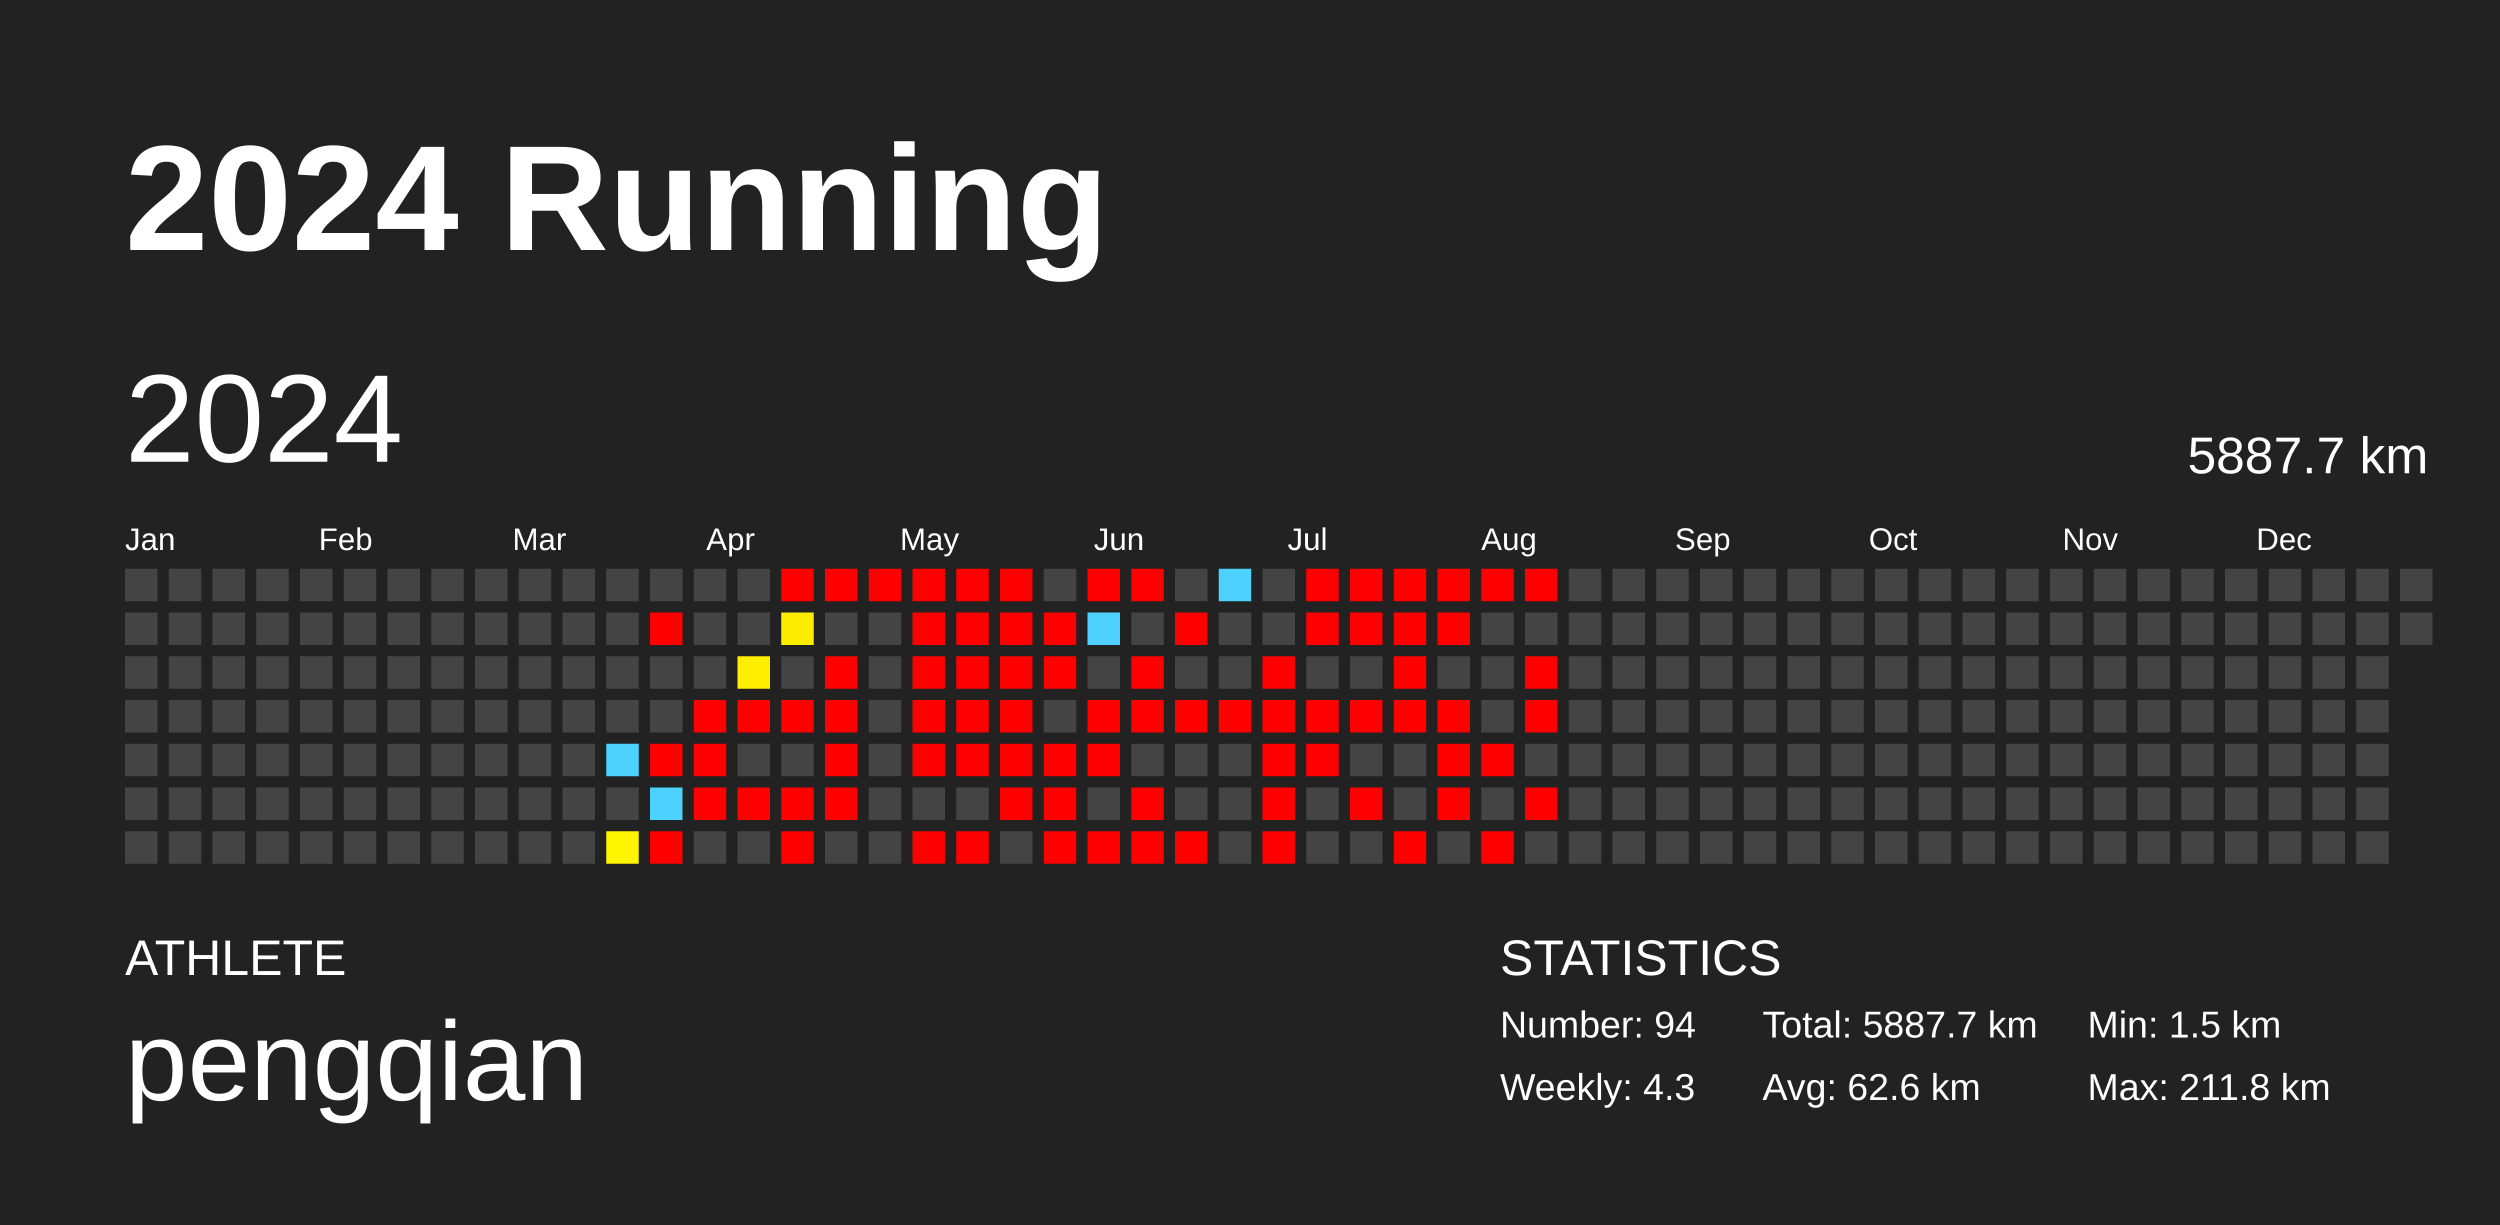
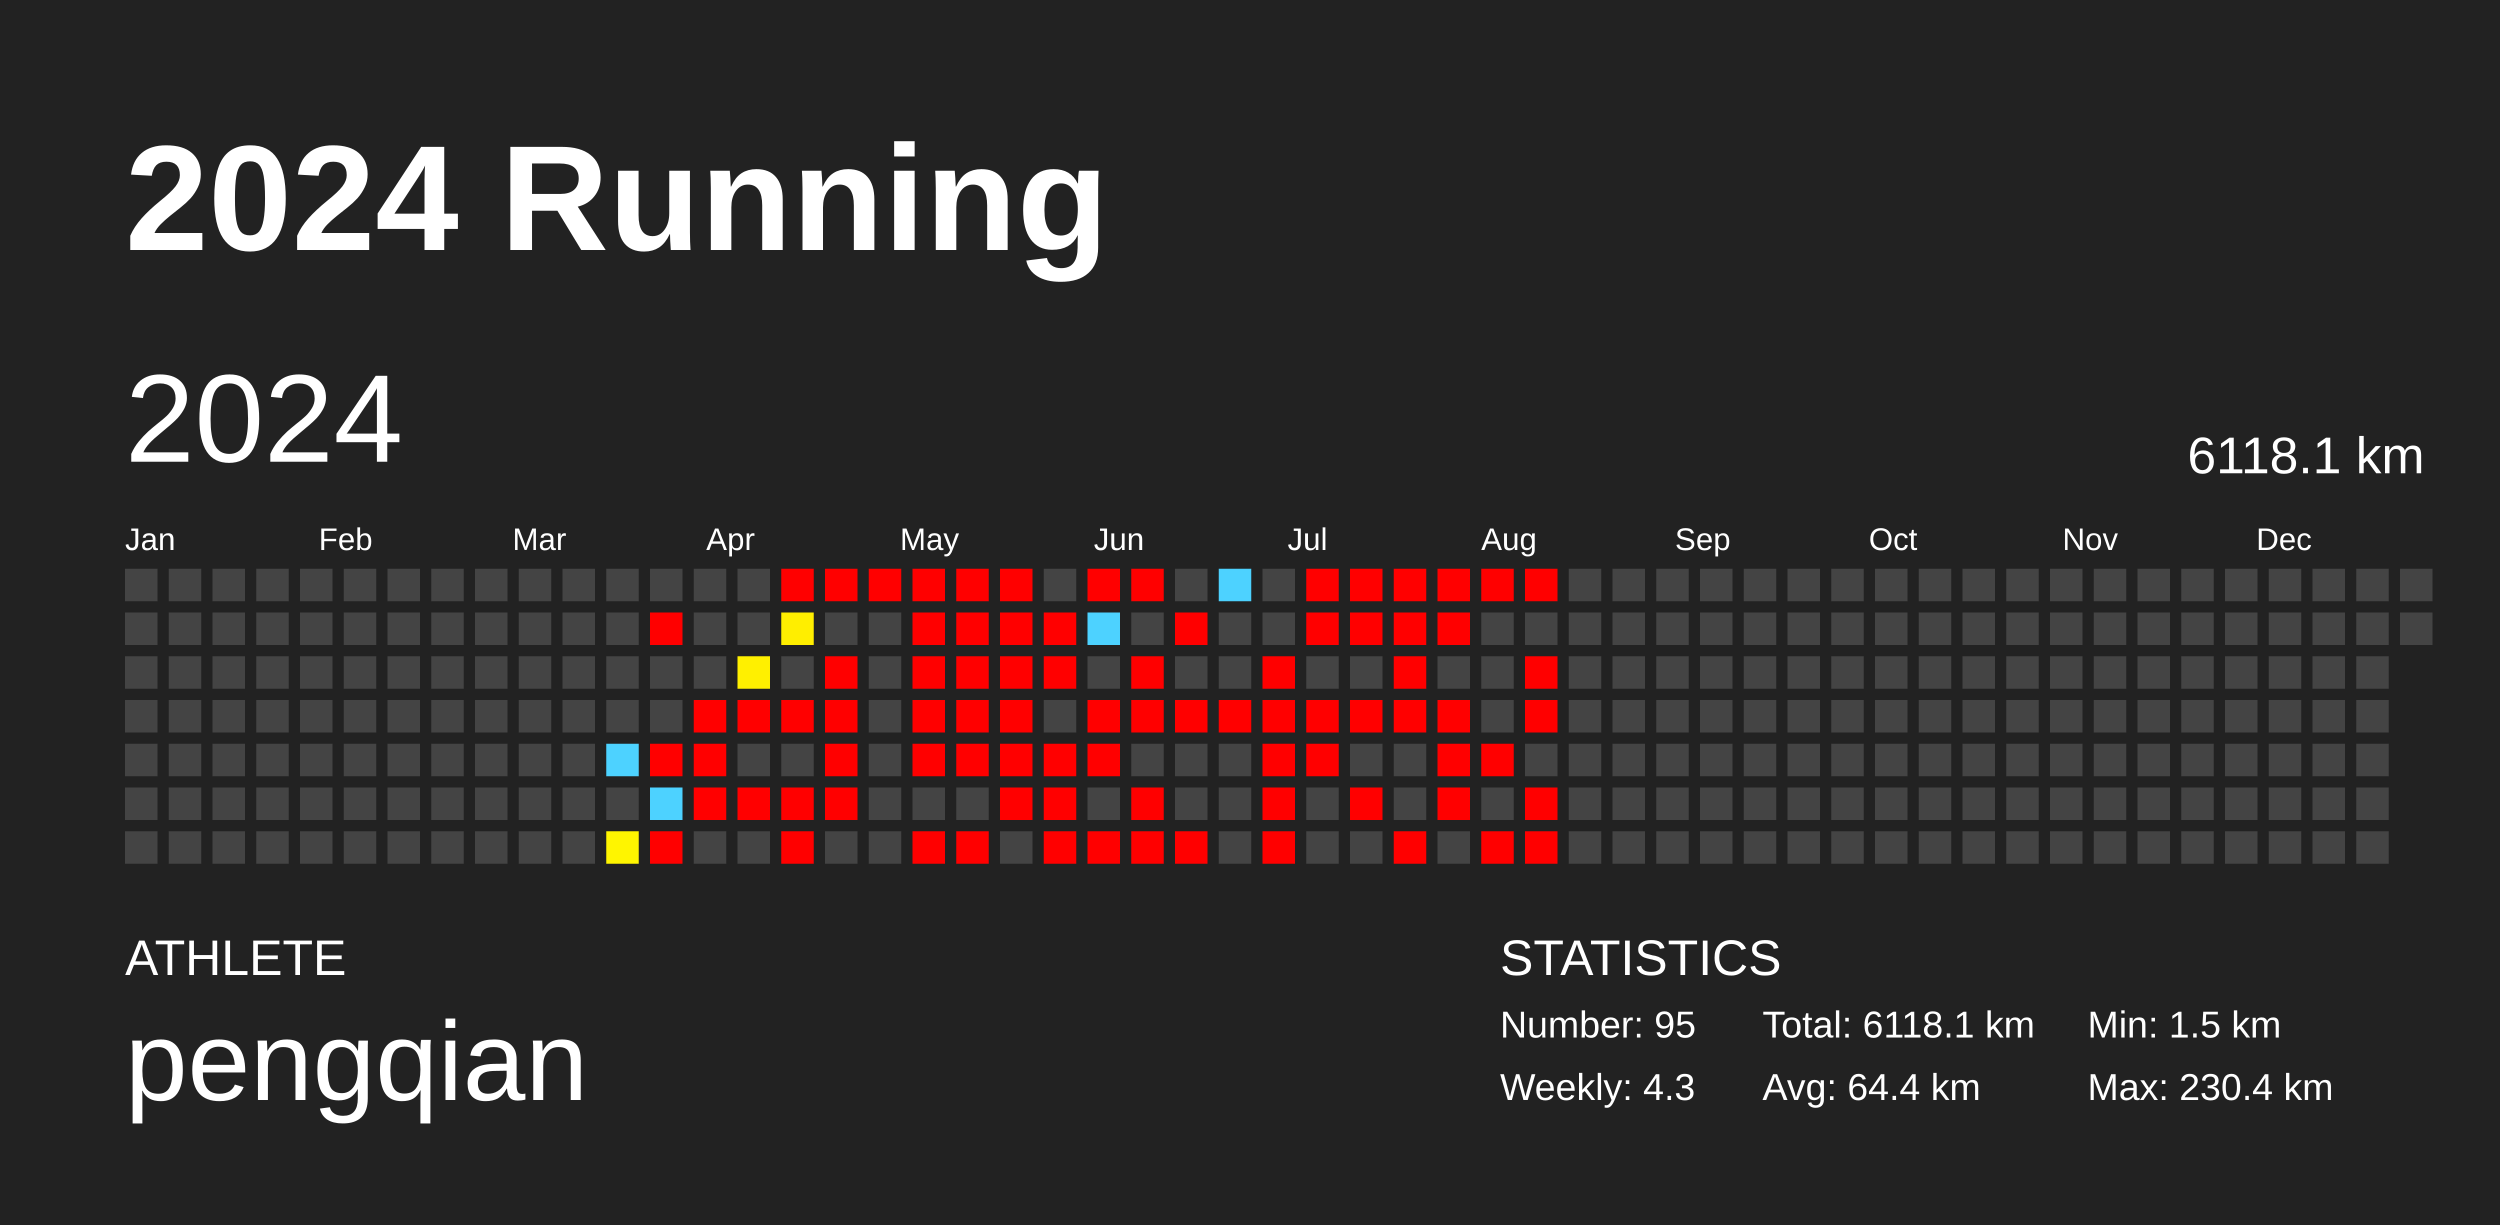
<svg xmlns="http://www.w3.org/2000/svg" baseProfile="full" height="98mm" version="1.1" viewBox="0,0,200,98" width="200mm">
  <defs />
  <rect fill="#222222" height="98" width="200" x="0" y="0" />
  <text fill="#FFFFFF" style="font-size:12px; font-family:Arial; font-weight:bold;" x="10" y="20">2024 Running</text>
  <text fill="#FFFFFF" style="font-size:4px; font-family:Arial" x="10" y="78">ATHLETE</text>
  <text fill="#FFFFFF" style="font-size:9px; font-family:Arial" x="10" y="88">pengqian</text>
  <text fill="#FFFFFF" style="font-size:4px; font-family:Arial" x="120" y="78">STATISTICS</text>
-   <text fill="#FFFFFF" style="font-size:3px; font-family:Arial" x="120" y="83">Number: 94</text>
+   <text fill="#FFFFFF" style="font-size:3px; font-family:Arial" x="120" y="83">Number: 95</text>
  <text fill="#FFFFFF" style="font-size:3px; font-family:Arial" x="120" y="88">Weekly: 4.3</text>
-   <text fill="#FFFFFF" style="font-size:3px; font-family:Arial" x="141" y="83">Total: 5887.7 km</text>
-   <text fill="#FFFFFF" style="font-size:3px; font-family:Arial" x="141" y="88">Avg: 62.6 km</text>
+   <text fill="#FFFFFF" style="font-size:3px; font-family:Arial" x="141" y="83">Total: 6118.1 km</text>
+   <text fill="#FFFFFF" style="font-size:3px; font-family:Arial" x="141" y="88">Avg: 64.4 km</text>
  <text fill="#FFFFFF" style="font-size:3px; font-family:Arial" x="167" y="83">Min: 1.5 km</text>
-   <text fill="#FFFFFF" style="font-size:3px; font-family:Arial" x="167" y="88">Max: 211.8 km</text>
+   <text fill="#FFFFFF" style="font-size:3px; font-family:Arial" x="167" y="88">Max: 230.4 km</text>
  <text dominant-baseline="hanging" fill="#FFFFFF" style="font-size:10.0px; font-family:Arial;" x="10" y="30">2024</text>
-   <text dominant-baseline="hanging" fill="#FFFFFF" style="font-size:4.125px; font-family:Arial;" x="175" y="35">5887.7 km</text>
+   <text dominant-baseline="hanging" fill="#FFFFFF" style="font-size:4.125px; font-family:Arial;" x="175" y="35">6118.1 km</text>
  <text fill="#FFFFFF" style="font-size:2.5px; font-family:Arial" x="10.0" y="44">Jan</text>
  <text fill="#FFFFFF" style="font-size:2.5px; font-family:Arial" x="25.5" y="44">Feb</text>
  <text fill="#FFFFFF" style="font-size:2.5px; font-family:Arial" x="41.0" y="44">Mar</text>
  <text fill="#FFFFFF" style="font-size:2.5px; font-family:Arial" x="56.5" y="44">Apr</text>
  <text fill="#FFFFFF" style="font-size:2.5px; font-family:Arial" x="72.0" y="44">May</text>
  <text fill="#FFFFFF" style="font-size:2.5px; font-family:Arial" x="87.5" y="44">Jun</text>
  <text fill="#FFFFFF" style="font-size:2.5px; font-family:Arial" x="103.0" y="44">Jul</text>
  <text fill="#FFFFFF" style="font-size:2.5px; font-family:Arial" x="118.5" y="44">Aug</text>
  <text fill="#FFFFFF" style="font-size:2.5px; font-family:Arial" x="134.0" y="44">Sep</text>
  <text fill="#FFFFFF" style="font-size:2.5px; font-family:Arial" x="149.5" y="44">Oct</text>
  <text fill="#FFFFFF" style="font-size:2.5px; font-family:Arial" x="165.0" y="44">Nov</text>
  <text fill="#FFFFFF" style="font-size:2.5px; font-family:Arial" x="180.5" y="44">Dec</text>
  <rect fill="#444444" height="2.6" width="2.6" x="10.0" y="45.5" />
  <rect fill="#444444" height="2.6" width="2.6" x="10.0" y="49.0" />
  <rect fill="#444444" height="2.6" width="2.6" x="10.0" y="52.5" />
  <rect fill="#444444" height="2.6" width="2.6" x="10.0" y="56.0" />
  <rect fill="#444444" height="2.6" width="2.6" x="10.0" y="59.5" />
  <rect fill="#444444" height="2.6" width="2.6" x="10.0" y="63.0" />
  <rect fill="#444444" height="2.6" width="2.6" x="10.0" y="66.5" />
  <rect fill="#444444" height="2.6" width="2.6" x="13.5" y="45.5" />
  <rect fill="#444444" height="2.6" width="2.6" x="13.5" y="49.0" />
  <rect fill="#444444" height="2.6" width="2.6" x="13.5" y="52.5" />
  <rect fill="#444444" height="2.6" width="2.6" x="13.5" y="56.0" />
  <rect fill="#444444" height="2.6" width="2.6" x="13.5" y="59.5" />
  <rect fill="#444444" height="2.6" width="2.6" x="13.5" y="63.0" />
  <rect fill="#444444" height="2.6" width="2.6" x="13.5" y="66.5" />
  <rect fill="#444444" height="2.6" width="2.6" x="17.0" y="45.5" />
  <rect fill="#444444" height="2.6" width="2.6" x="17.0" y="49.0" />
  <rect fill="#444444" height="2.6" width="2.6" x="17.0" y="52.5" />
  <rect fill="#444444" height="2.6" width="2.6" x="17.0" y="56.0" />
  <rect fill="#444444" height="2.6" width="2.6" x="17.0" y="59.5" />
  <rect fill="#444444" height="2.6" width="2.6" x="17.0" y="63.0" />
  <rect fill="#444444" height="2.6" width="2.6" x="17.0" y="66.5" />
  <rect fill="#444444" height="2.6" width="2.6" x="20.5" y="45.5" />
  <rect fill="#444444" height="2.6" width="2.6" x="20.5" y="49.0" />
  <rect fill="#444444" height="2.6" width="2.6" x="20.5" y="52.5" />
  <rect fill="#444444" height="2.6" width="2.6" x="20.5" y="56.0" />
  <rect fill="#444444" height="2.6" width="2.6" x="20.5" y="59.5" />
  <rect fill="#444444" height="2.6" width="2.6" x="20.5" y="63.0" />
  <rect fill="#444444" height="2.6" width="2.6" x="20.5" y="66.5" />
  <rect fill="#444444" height="2.6" width="2.6" x="24.0" y="45.5" />
  <rect fill="#444444" height="2.6" width="2.6" x="24.0" y="49.0" />
  <rect fill="#444444" height="2.6" width="2.6" x="24.0" y="52.5" />
  <rect fill="#444444" height="2.6" width="2.6" x="24.0" y="56.0" />
  <rect fill="#444444" height="2.6" width="2.6" x="24.0" y="59.5" />
  <rect fill="#444444" height="2.6" width="2.6" x="24.0" y="63.0" />
  <rect fill="#444444" height="2.6" width="2.6" x="24.0" y="66.5" />
  <rect fill="#444444" height="2.6" width="2.6" x="27.5" y="45.5" />
  <rect fill="#444444" height="2.6" width="2.6" x="27.5" y="49.0" />
  <rect fill="#444444" height="2.6" width="2.6" x="27.5" y="52.5" />
  <rect fill="#444444" height="2.6" width="2.6" x="27.5" y="56.0" />
  <rect fill="#444444" height="2.6" width="2.6" x="27.5" y="59.5" />
  <rect fill="#444444" height="2.6" width="2.6" x="27.5" y="63.0" />
  <rect fill="#444444" height="2.6" width="2.6" x="27.5" y="66.5" />
  <rect fill="#444444" height="2.6" width="2.6" x="31.0" y="45.5" />
  <rect fill="#444444" height="2.6" width="2.6" x="31.0" y="49.0" />
  <rect fill="#444444" height="2.6" width="2.6" x="31.0" y="52.5" />
  <rect fill="#444444" height="2.6" width="2.6" x="31.0" y="56.0" />
  <rect fill="#444444" height="2.6" width="2.6" x="31.0" y="59.5" />
  <rect fill="#444444" height="2.6" width="2.6" x="31.0" y="63.0" />
  <rect fill="#444444" height="2.6" width="2.6" x="31.0" y="66.5" />
  <rect fill="#444444" height="2.6" width="2.6" x="34.5" y="45.5" />
  <rect fill="#444444" height="2.6" width="2.6" x="34.5" y="49.0" />
  <rect fill="#444444" height="2.6" width="2.6" x="34.5" y="52.5" />
  <rect fill="#444444" height="2.6" width="2.6" x="34.5" y="56.0" />
  <rect fill="#444444" height="2.6" width="2.6" x="34.5" y="59.5" />
  <rect fill="#444444" height="2.6" width="2.6" x="34.5" y="63.0" />
  <rect fill="#444444" height="2.6" width="2.6" x="34.5" y="66.5" />
  <rect fill="#444444" height="2.6" width="2.6" x="38.0" y="45.5" />
  <rect fill="#444444" height="2.6" width="2.6" x="38.0" y="49.0" />
  <rect fill="#444444" height="2.6" width="2.6" x="38.0" y="52.5" />
  <rect fill="#444444" height="2.6" width="2.6" x="38.0" y="56.0" />
  <rect fill="#444444" height="2.6" width="2.6" x="38.0" y="59.5" />
  <rect fill="#444444" height="2.6" width="2.6" x="38.0" y="63.0" />
  <rect fill="#444444" height="2.6" width="2.6" x="38.0" y="66.5" />
  <rect fill="#444444" height="2.6" width="2.6" x="41.5" y="45.5" />
  <rect fill="#444444" height="2.6" width="2.6" x="41.5" y="49.0" />
  <rect fill="#444444" height="2.6" width="2.6" x="41.5" y="52.5" />
  <rect fill="#444444" height="2.6" width="2.6" x="41.5" y="56.0" />
  <rect fill="#444444" height="2.6" width="2.6" x="41.5" y="59.5" />
  <rect fill="#444444" height="2.6" width="2.6" x="41.5" y="63.0" />
  <rect fill="#444444" height="2.6" width="2.6" x="41.5" y="66.5" />
  <rect fill="#444444" height="2.6" width="2.6" x="45.0" y="45.5" />
  <rect fill="#444444" height="2.6" width="2.6" x="45.0" y="49.0" />
  <rect fill="#444444" height="2.6" width="2.6" x="45.0" y="52.5" />
  <rect fill="#444444" height="2.6" width="2.6" x="45.0" y="56.0" />
  <rect fill="#444444" height="2.6" width="2.6" x="45.0" y="59.5" />
  <rect fill="#444444" height="2.6" width="2.6" x="45.0" y="63.0" />
  <rect fill="#444444" height="2.6" width="2.6" x="45.0" y="66.5" />
  <rect fill="#444444" height="2.6" width="2.6" x="48.5" y="45.5" />
  <rect fill="#444444" height="2.6" width="2.6" x="48.5" y="49.0" />
  <rect fill="#444444" height="2.6" width="2.6" x="48.5" y="52.5" />
  <rect fill="#444444" height="2.6" width="2.6" x="48.5" y="56.0" />
  <rect fill="#4dd2ff" height="2.6" width="2.6" x="48.5" y="59.5" />
  <rect fill="#444444" height="2.6" width="2.6" x="48.5" y="63.0" />
-   <rect fill="#fff400" height="2.6" width="2.6" x="48.5" y="66.5" />
+   <rect fill="#fff500" height="2.6" width="2.6" x="48.5" y="66.5" />
  <rect fill="#444444" height="2.6" width="2.6" x="52.0" y="45.5" />
  <rect fill="red" height="2.6" width="2.6" x="52.0" y="49.0" />
  <rect fill="#444444" height="2.6" width="2.6" x="52.0" y="52.5" />
  <rect fill="#444444" height="2.6" width="2.6" x="52.0" y="56.0" />
  <rect fill="red" height="2.6" width="2.6" x="52.0" y="59.5" />
  <rect fill="#4dd2ff" height="2.6" width="2.6" x="52.0" y="63.0" />
  <rect fill="red" height="2.6" width="2.6" x="52.0" y="66.5" />
  <rect fill="#444444" height="2.6" width="2.6" x="55.5" y="45.5" />
  <rect fill="#444444" height="2.6" width="2.6" x="55.5" y="49.0" />
  <rect fill="#444444" height="2.6" width="2.6" x="55.5" y="52.5" />
  <rect fill="red" height="2.6" width="2.6" x="55.5" y="56.0" />
  <rect fill="red" height="2.6" width="2.6" x="55.5" y="59.5" />
  <rect fill="red" height="2.6" width="2.6" x="55.5" y="63.0" />
  <rect fill="#444444" height="2.6" width="2.6" x="55.5" y="66.5" />
  <rect fill="#444444" height="2.6" width="2.6" x="59.0" y="45.5" />
  <rect fill="#444444" height="2.6" width="2.6" x="59.0" y="49.0" />
-   <rect fill="#ffee00" height="2.6" width="2.6" x="59.0" y="52.5" />
+   <rect fill="#fff000" height="2.6" width="2.6" x="59.0" y="52.5" />
  <rect fill="red" height="2.6" width="2.6" x="59.0" y="56.0" />
  <rect fill="#444444" height="2.6" width="2.6" x="59.0" y="59.5" />
  <rect fill="red" height="2.6" width="2.6" x="59.0" y="63.0" />
  <rect fill="#444444" height="2.6" width="2.6" x="59.0" y="66.5" />
  <rect fill="red" height="2.6" width="2.6" x="62.5" y="45.5" />
-   <rect fill="#ffed00" height="2.6" width="2.6" x="62.5" y="49.0" />
+   <rect fill="#ffee00" height="2.6" width="2.6" x="62.5" y="49.0" />
  <rect fill="#444444" height="2.6" width="2.6" x="62.5" y="52.5" />
  <rect fill="red" height="2.6" width="2.6" x="62.5" y="56.0" />
  <rect fill="#444444" height="2.6" width="2.6" x="62.5" y="59.5" />
  <rect fill="red" height="2.6" width="2.6" x="62.5" y="63.0" />
  <rect fill="red" height="2.6" width="2.6" x="62.5" y="66.5" />
  <rect fill="red" height="2.6" width="2.6" x="66.0" y="45.5" />
  <rect fill="#444444" height="2.6" width="2.6" x="66.0" y="49.0" />
  <rect fill="red" height="2.6" width="2.6" x="66.0" y="52.5" />
  <rect fill="red" height="2.6" width="2.6" x="66.0" y="56.0" />
  <rect fill="red" height="2.6" width="2.6" x="66.0" y="59.5" />
  <rect fill="red" height="2.6" width="2.6" x="66.0" y="63.0" />
  <rect fill="#444444" height="2.6" width="2.6" x="66.0" y="66.5" />
  <rect fill="red" height="2.6" width="2.6" x="69.5" y="45.5" />
  <rect fill="#444444" height="2.6" width="2.6" x="69.5" y="49.0" />
  <rect fill="#444444" height="2.6" width="2.6" x="69.5" y="52.5" />
  <rect fill="#444444" height="2.6" width="2.6" x="69.5" y="56.0" />
  <rect fill="#444444" height="2.6" width="2.6" x="69.5" y="59.5" />
  <rect fill="#444444" height="2.6" width="2.6" x="69.5" y="63.0" />
  <rect fill="#444444" height="2.6" width="2.6" x="69.5" y="66.5" />
  <rect fill="red" height="2.6" width="2.6" x="73.0" y="45.5" />
  <rect fill="red" height="2.6" width="2.6" x="73.0" y="49.0" />
  <rect fill="red" height="2.6" width="2.6" x="73.0" y="52.5" />
  <rect fill="red" height="2.6" width="2.6" x="73.0" y="56.0" />
  <rect fill="red" height="2.6" width="2.6" x="73.0" y="59.5" />
  <rect fill="#444444" height="2.6" width="2.6" x="73.0" y="63.0" />
  <rect fill="red" height="2.6" width="2.6" x="73.0" y="66.5" />
  <rect fill="red" height="2.6" width="2.6" x="76.5" y="45.5" />
  <rect fill="red" height="2.6" width="2.6" x="76.5" y="49.0" />
  <rect fill="red" height="2.6" width="2.6" x="76.5" y="52.5" />
  <rect fill="red" height="2.6" width="2.6" x="76.5" y="56.0" />
  <rect fill="red" height="2.6" width="2.6" x="76.5" y="59.5" />
  <rect fill="#444444" height="2.6" width="2.6" x="76.5" y="63.0" />
  <rect fill="red" height="2.6" width="2.6" x="76.5" y="66.5" />
  <rect fill="red" height="2.6" width="2.6" x="80.0" y="45.5" />
  <rect fill="red" height="2.6" width="2.6" x="80.0" y="49.0" />
  <rect fill="red" height="2.6" width="2.6" x="80.0" y="52.5" />
  <rect fill="red" height="2.6" width="2.6" x="80.0" y="56.0" />
  <rect fill="red" height="2.6" width="2.6" x="80.0" y="59.5" />
  <rect fill="red" height="2.6" width="2.6" x="80.0" y="63.0" />
  <rect fill="#444444" height="2.6" width="2.6" x="80.0" y="66.5" />
  <rect fill="#444444" height="2.6" width="2.6" x="83.5" y="45.5" />
  <rect fill="red" height="2.6" width="2.6" x="83.5" y="49.0" />
  <rect fill="red" height="2.6" width="2.6" x="83.5" y="52.5" />
  <rect fill="#444444" height="2.6" width="2.6" x="83.5" y="56.0" />
  <rect fill="red" height="2.6" width="2.6" x="83.5" y="59.5" />
  <rect fill="red" height="2.6" width="2.6" x="83.5" y="63.0" />
  <rect fill="red" height="2.6" width="2.6" x="83.5" y="66.5" />
  <rect fill="red" height="2.6" width="2.6" x="87.0" y="45.5" />
  <rect fill="#4dd2ff" height="2.6" width="2.6" x="87.0" y="49.0" />
  <rect fill="#444444" height="2.6" width="2.6" x="87.0" y="52.5" />
  <rect fill="red" height="2.6" width="2.6" x="87.0" y="56.0" />
  <rect fill="red" height="2.6" width="2.6" x="87.0" y="59.5" />
  <rect fill="#444444" height="2.6" width="2.6" x="87.0" y="63.0" />
  <rect fill="red" height="2.6" width="2.6" x="87.0" y="66.5" />
  <rect fill="red" height="2.6" width="2.6" x="90.5" y="45.5" />
  <rect fill="#444444" height="2.6" width="2.6" x="90.5" y="49.0" />
  <rect fill="red" height="2.6" width="2.6" x="90.5" y="52.5" />
  <rect fill="red" height="2.6" width="2.6" x="90.5" y="56.0" />
  <rect fill="#444444" height="2.6" width="2.6" x="90.5" y="59.5" />
  <rect fill="red" height="2.6" width="2.6" x="90.5" y="63.0" />
  <rect fill="red" height="2.6" width="2.6" x="90.5" y="66.5" />
  <rect fill="#444444" height="2.6" width="2.6" x="94.0" y="45.5" />
  <rect fill="red" height="2.6" width="2.6" x="94.0" y="49.0" />
  <rect fill="#444444" height="2.6" width="2.6" x="94.0" y="52.5" />
  <rect fill="red" height="2.6" width="2.6" x="94.0" y="56.0" />
  <rect fill="#444444" height="2.6" width="2.6" x="94.0" y="59.5" />
  <rect fill="#444444" height="2.6" width="2.6" x="94.0" y="63.0" />
  <rect fill="red" height="2.6" width="2.6" x="94.0" y="66.5" />
  <rect fill="#4dd2ff" height="2.6" width="2.6" x="97.5" y="45.5" />
  <rect fill="#444444" height="2.6" width="2.6" x="97.5" y="49.0" />
  <rect fill="#444444" height="2.6" width="2.6" x="97.5" y="52.5" />
  <rect fill="red" height="2.6" width="2.6" x="97.5" y="56.0" />
  <rect fill="#444444" height="2.6" width="2.6" x="97.5" y="59.5" />
  <rect fill="#444444" height="2.6" width="2.6" x="97.5" y="63.0" />
  <rect fill="#444444" height="2.6" width="2.6" x="97.5" y="66.5" />
  <rect fill="#444444" height="2.6" width="2.6" x="101.0" y="45.5" />
  <rect fill="#444444" height="2.6" width="2.6" x="101.0" y="49.0" />
  <rect fill="red" height="2.6" width="2.6" x="101.0" y="52.5" />
  <rect fill="red" height="2.6" width="2.6" x="101.0" y="56.0" />
  <rect fill="red" height="2.6" width="2.6" x="101.0" y="59.5" />
  <rect fill="red" height="2.6" width="2.6" x="101.0" y="63.0" />
  <rect fill="red" height="2.6" width="2.6" x="101.0" y="66.5" />
  <rect fill="red" height="2.6" width="2.6" x="104.5" y="45.5" />
  <rect fill="red" height="2.6" width="2.6" x="104.5" y="49.0" />
  <rect fill="#444444" height="2.6" width="2.6" x="104.5" y="52.5" />
  <rect fill="red" height="2.6" width="2.6" x="104.5" y="56.0" />
  <rect fill="red" height="2.6" width="2.6" x="104.5" y="59.5" />
  <rect fill="#444444" height="2.6" width="2.6" x="104.5" y="63.0" />
  <rect fill="#444444" height="2.6" width="2.6" x="104.5" y="66.5" />
  <rect fill="red" height="2.6" width="2.6" x="108.0" y="45.5" />
  <rect fill="red" height="2.6" width="2.6" x="108.0" y="49.0" />
  <rect fill="#444444" height="2.6" width="2.6" x="108.0" y="52.5" />
  <rect fill="red" height="2.6" width="2.6" x="108.0" y="56.0" />
  <rect fill="#444444" height="2.6" width="2.6" x="108.0" y="59.5" />
  <rect fill="red" height="2.6" width="2.6" x="108.0" y="63.0" />
  <rect fill="#444444" height="2.6" width="2.6" x="108.0" y="66.5" />
  <rect fill="red" height="2.6" width="2.6" x="111.5" y="45.5" />
  <rect fill="red" height="2.6" width="2.6" x="111.5" y="49.0" />
  <rect fill="red" height="2.6" width="2.6" x="111.5" y="52.5" />
  <rect fill="red" height="2.6" width="2.6" x="111.5" y="56.0" />
  <rect fill="#444444" height="2.6" width="2.6" x="111.5" y="59.5" />
  <rect fill="#444444" height="2.6" width="2.6" x="111.5" y="63.0" />
  <rect fill="red" height="2.6" width="2.6" x="111.5" y="66.5" />
  <rect fill="red" height="2.6" width="2.6" x="115.0" y="45.5" />
  <rect fill="red" height="2.6" width="2.6" x="115.0" y="49.0" />
  <rect fill="#444444" height="2.6" width="2.6" x="115.0" y="52.5" />
  <rect fill="red" height="2.6" width="2.6" x="115.0" y="56.0" />
  <rect fill="red" height="2.6" width="2.6" x="115.0" y="59.5" />
  <rect fill="red" height="2.6" width="2.6" x="115.0" y="63.0" />
  <rect fill="#444444" height="2.6" width="2.6" x="115.0" y="66.5" />
  <rect fill="red" height="2.6" width="2.6" x="118.5" y="45.5" />
  <rect fill="#444444" height="2.6" width="2.6" x="118.5" y="49.0" />
  <rect fill="#444444" height="2.6" width="2.6" x="118.5" y="52.5" />
  <rect fill="#444444" height="2.6" width="2.6" x="118.5" y="56.0" />
  <rect fill="red" height="2.6" width="2.6" x="118.5" y="59.5" />
  <rect fill="#444444" height="2.6" width="2.6" x="118.5" y="63.0" />
  <rect fill="red" height="2.6" width="2.6" x="118.5" y="66.5" />
  <rect fill="red" height="2.6" width="2.6" x="122.0" y="45.5" />
  <rect fill="#444444" height="2.6" width="2.6" x="122.0" y="49.0" />
  <rect fill="red" height="2.6" width="2.6" x="122.0" y="52.5" />
  <rect fill="red" height="2.6" width="2.6" x="122.0" y="56.0" />
  <rect fill="#444444" height="2.6" width="2.6" x="122.0" y="59.5" />
  <rect fill="red" height="2.6" width="2.6" x="122.0" y="63.0" />
-   <rect fill="#444444" height="2.6" width="2.6" x="122.0" y="66.5" />
+   <rect fill="red" height="2.6" width="2.6" x="122.0" y="66.5" />
  <rect fill="#444444" height="2.6" width="2.6" x="125.5" y="45.5" />
  <rect fill="#444444" height="2.6" width="2.6" x="125.5" y="49.0" />
  <rect fill="#444444" height="2.6" width="2.6" x="125.5" y="52.5" />
  <rect fill="#444444" height="2.6" width="2.6" x="125.5" y="56.0" />
  <rect fill="#444444" height="2.6" width="2.6" x="125.5" y="59.5" />
  <rect fill="#444444" height="2.6" width="2.6" x="125.5" y="63.0" />
  <rect fill="#444444" height="2.6" width="2.6" x="125.5" y="66.5" />
  <rect fill="#444444" height="2.6" width="2.6" x="129.0" y="45.5" />
  <rect fill="#444444" height="2.6" width="2.6" x="129.0" y="49.0" />
  <rect fill="#444444" height="2.6" width="2.6" x="129.0" y="52.5" />
  <rect fill="#444444" height="2.6" width="2.6" x="129.0" y="56.0" />
  <rect fill="#444444" height="2.6" width="2.6" x="129.0" y="59.5" />
  <rect fill="#444444" height="2.6" width="2.6" x="129.0" y="63.0" />
  <rect fill="#444444" height="2.6" width="2.6" x="129.0" y="66.5" />
  <rect fill="#444444" height="2.6" width="2.6" x="132.5" y="45.5" />
  <rect fill="#444444" height="2.6" width="2.6" x="132.5" y="49.0" />
  <rect fill="#444444" height="2.6" width="2.6" x="132.5" y="52.5" />
  <rect fill="#444444" height="2.6" width="2.6" x="132.5" y="56.0" />
  <rect fill="#444444" height="2.6" width="2.6" x="132.5" y="59.5" />
  <rect fill="#444444" height="2.6" width="2.6" x="132.5" y="63.0" />
  <rect fill="#444444" height="2.6" width="2.6" x="132.5" y="66.5" />
  <rect fill="#444444" height="2.6" width="2.6" x="136.0" y="45.5" />
  <rect fill="#444444" height="2.6" width="2.6" x="136.0" y="49.0" />
  <rect fill="#444444" height="2.6" width="2.6" x="136.0" y="52.5" />
  <rect fill="#444444" height="2.6" width="2.6" x="136.0" y="56.0" />
  <rect fill="#444444" height="2.6" width="2.6" x="136.0" y="59.5" />
  <rect fill="#444444" height="2.6" width="2.6" x="136.0" y="63.0" />
  <rect fill="#444444" height="2.6" width="2.6" x="136.0" y="66.5" />
  <rect fill="#444444" height="2.6" width="2.6" x="139.5" y="45.5" />
  <rect fill="#444444" height="2.6" width="2.6" x="139.5" y="49.0" />
  <rect fill="#444444" height="2.6" width="2.6" x="139.5" y="52.5" />
  <rect fill="#444444" height="2.6" width="2.6" x="139.5" y="56.0" />
  <rect fill="#444444" height="2.6" width="2.6" x="139.5" y="59.5" />
  <rect fill="#444444" height="2.6" width="2.6" x="139.5" y="63.0" />
  <rect fill="#444444" height="2.6" width="2.6" x="139.5" y="66.5" />
  <rect fill="#444444" height="2.6" width="2.6" x="143.0" y="45.5" />
  <rect fill="#444444" height="2.6" width="2.6" x="143.0" y="49.0" />
  <rect fill="#444444" height="2.6" width="2.6" x="143.0" y="52.5" />
  <rect fill="#444444" height="2.6" width="2.6" x="143.0" y="56.0" />
  <rect fill="#444444" height="2.6" width="2.6" x="143.0" y="59.5" />
  <rect fill="#444444" height="2.6" width="2.6" x="143.0" y="63.0" />
  <rect fill="#444444" height="2.6" width="2.6" x="143.0" y="66.5" />
  <rect fill="#444444" height="2.6" width="2.6" x="146.5" y="45.5" />
  <rect fill="#444444" height="2.6" width="2.6" x="146.5" y="49.0" />
  <rect fill="#444444" height="2.6" width="2.6" x="146.5" y="52.5" />
  <rect fill="#444444" height="2.6" width="2.6" x="146.5" y="56.0" />
  <rect fill="#444444" height="2.6" width="2.6" x="146.5" y="59.5" />
  <rect fill="#444444" height="2.6" width="2.6" x="146.5" y="63.0" />
  <rect fill="#444444" height="2.6" width="2.6" x="146.5" y="66.5" />
  <rect fill="#444444" height="2.6" width="2.6" x="150.0" y="45.5" />
  <rect fill="#444444" height="2.6" width="2.6" x="150.0" y="49.0" />
  <rect fill="#444444" height="2.6" width="2.6" x="150.0" y="52.5" />
  <rect fill="#444444" height="2.6" width="2.6" x="150.0" y="56.0" />
  <rect fill="#444444" height="2.6" width="2.6" x="150.0" y="59.5" />
  <rect fill="#444444" height="2.6" width="2.6" x="150.0" y="63.0" />
  <rect fill="#444444" height="2.6" width="2.6" x="150.0" y="66.5" />
  <rect fill="#444444" height="2.6" width="2.6" x="153.5" y="45.5" />
  <rect fill="#444444" height="2.6" width="2.6" x="153.5" y="49.0" />
  <rect fill="#444444" height="2.6" width="2.6" x="153.5" y="52.5" />
  <rect fill="#444444" height="2.6" width="2.6" x="153.5" y="56.0" />
  <rect fill="#444444" height="2.6" width="2.6" x="153.5" y="59.5" />
  <rect fill="#444444" height="2.6" width="2.6" x="153.5" y="63.0" />
  <rect fill="#444444" height="2.6" width="2.6" x="153.5" y="66.5" />
  <rect fill="#444444" height="2.6" width="2.6" x="157.0" y="45.5" />
  <rect fill="#444444" height="2.6" width="2.6" x="157.0" y="49.0" />
  <rect fill="#444444" height="2.6" width="2.6" x="157.0" y="52.5" />
  <rect fill="#444444" height="2.6" width="2.6" x="157.0" y="56.0" />
  <rect fill="#444444" height="2.6" width="2.6" x="157.0" y="59.5" />
  <rect fill="#444444" height="2.6" width="2.6" x="157.0" y="63.0" />
  <rect fill="#444444" height="2.6" width="2.6" x="157.0" y="66.5" />
  <rect fill="#444444" height="2.6" width="2.6" x="160.5" y="45.5" />
  <rect fill="#444444" height="2.6" width="2.6" x="160.5" y="49.0" />
  <rect fill="#444444" height="2.6" width="2.6" x="160.5" y="52.5" />
  <rect fill="#444444" height="2.6" width="2.6" x="160.5" y="56.0" />
  <rect fill="#444444" height="2.6" width="2.6" x="160.5" y="59.5" />
  <rect fill="#444444" height="2.6" width="2.6" x="160.5" y="63.0" />
  <rect fill="#444444" height="2.6" width="2.6" x="160.5" y="66.5" />
  <rect fill="#444444" height="2.6" width="2.6" x="164.0" y="45.5" />
  <rect fill="#444444" height="2.6" width="2.6" x="164.0" y="49.0" />
  <rect fill="#444444" height="2.6" width="2.6" x="164.0" y="52.5" />
  <rect fill="#444444" height="2.6" width="2.6" x="164.0" y="56.0" />
  <rect fill="#444444" height="2.6" width="2.6" x="164.0" y="59.5" />
  <rect fill="#444444" height="2.6" width="2.6" x="164.0" y="63.0" />
  <rect fill="#444444" height="2.6" width="2.6" x="164.0" y="66.5" />
  <rect fill="#444444" height="2.6" width="2.6" x="167.5" y="45.5" />
  <rect fill="#444444" height="2.6" width="2.6" x="167.5" y="49.0" />
  <rect fill="#444444" height="2.6" width="2.6" x="167.5" y="52.5" />
  <rect fill="#444444" height="2.6" width="2.6" x="167.5" y="56.0" />
  <rect fill="#444444" height="2.6" width="2.6" x="167.5" y="59.5" />
  <rect fill="#444444" height="2.6" width="2.6" x="167.5" y="63.0" />
  <rect fill="#444444" height="2.6" width="2.6" x="167.5" y="66.5" />
  <rect fill="#444444" height="2.6" width="2.6" x="171.0" y="45.5" />
  <rect fill="#444444" height="2.6" width="2.6" x="171.0" y="49.0" />
  <rect fill="#444444" height="2.6" width="2.6" x="171.0" y="52.5" />
  <rect fill="#444444" height="2.6" width="2.6" x="171.0" y="56.0" />
  <rect fill="#444444" height="2.6" width="2.6" x="171.0" y="59.5" />
  <rect fill="#444444" height="2.6" width="2.6" x="171.0" y="63.0" />
  <rect fill="#444444" height="2.6" width="2.6" x="171.0" y="66.5" />
  <rect fill="#444444" height="2.6" width="2.6" x="174.5" y="45.5" />
  <rect fill="#444444" height="2.6" width="2.6" x="174.5" y="49.0" />
  <rect fill="#444444" height="2.6" width="2.6" x="174.5" y="52.5" />
  <rect fill="#444444" height="2.6" width="2.6" x="174.5" y="56.0" />
  <rect fill="#444444" height="2.6" width="2.6" x="174.5" y="59.5" />
  <rect fill="#444444" height="2.6" width="2.6" x="174.5" y="63.0" />
  <rect fill="#444444" height="2.6" width="2.6" x="174.5" y="66.5" />
  <rect fill="#444444" height="2.6" width="2.6" x="178.0" y="45.5" />
  <rect fill="#444444" height="2.6" width="2.6" x="178.0" y="49.0" />
  <rect fill="#444444" height="2.6" width="2.6" x="178.0" y="52.5" />
  <rect fill="#444444" height="2.6" width="2.6" x="178.0" y="56.0" />
  <rect fill="#444444" height="2.6" width="2.6" x="178.0" y="59.5" />
  <rect fill="#444444" height="2.6" width="2.6" x="178.0" y="63.0" />
  <rect fill="#444444" height="2.6" width="2.6" x="178.0" y="66.5" />
  <rect fill="#444444" height="2.6" width="2.6" x="181.5" y="45.5" />
  <rect fill="#444444" height="2.6" width="2.6" x="181.5" y="49.0" />
  <rect fill="#444444" height="2.6" width="2.6" x="181.5" y="52.5" />
  <rect fill="#444444" height="2.6" width="2.6" x="181.5" y="56.0" />
  <rect fill="#444444" height="2.6" width="2.6" x="181.5" y="59.5" />
  <rect fill="#444444" height="2.6" width="2.6" x="181.5" y="63.0" />
  <rect fill="#444444" height="2.6" width="2.6" x="181.5" y="66.5" />
  <rect fill="#444444" height="2.6" width="2.6" x="185.0" y="45.5" />
  <rect fill="#444444" height="2.6" width="2.6" x="185.0" y="49.0" />
  <rect fill="#444444" height="2.6" width="2.6" x="185.0" y="52.5" />
  <rect fill="#444444" height="2.6" width="2.6" x="185.0" y="56.0" />
  <rect fill="#444444" height="2.6" width="2.6" x="185.0" y="59.5" />
  <rect fill="#444444" height="2.6" width="2.6" x="185.0" y="63.0" />
  <rect fill="#444444" height="2.6" width="2.6" x="185.0" y="66.5" />
  <rect fill="#444444" height="2.6" width="2.6" x="188.5" y="45.5" />
  <rect fill="#444444" height="2.6" width="2.6" x="188.5" y="49.0" />
  <rect fill="#444444" height="2.6" width="2.6" x="188.5" y="52.5" />
  <rect fill="#444444" height="2.6" width="2.6" x="188.5" y="56.0" />
  <rect fill="#444444" height="2.6" width="2.6" x="188.5" y="59.5" />
  <rect fill="#444444" height="2.6" width="2.6" x="188.5" y="63.0" />
  <rect fill="#444444" height="2.6" width="2.6" x="188.5" y="66.5" />
  <rect fill="#444444" height="2.6" width="2.6" x="192.0" y="45.5" />
  <rect fill="#444444" height="2.6" width="2.6" x="192.0" y="49.0" />
</svg>
